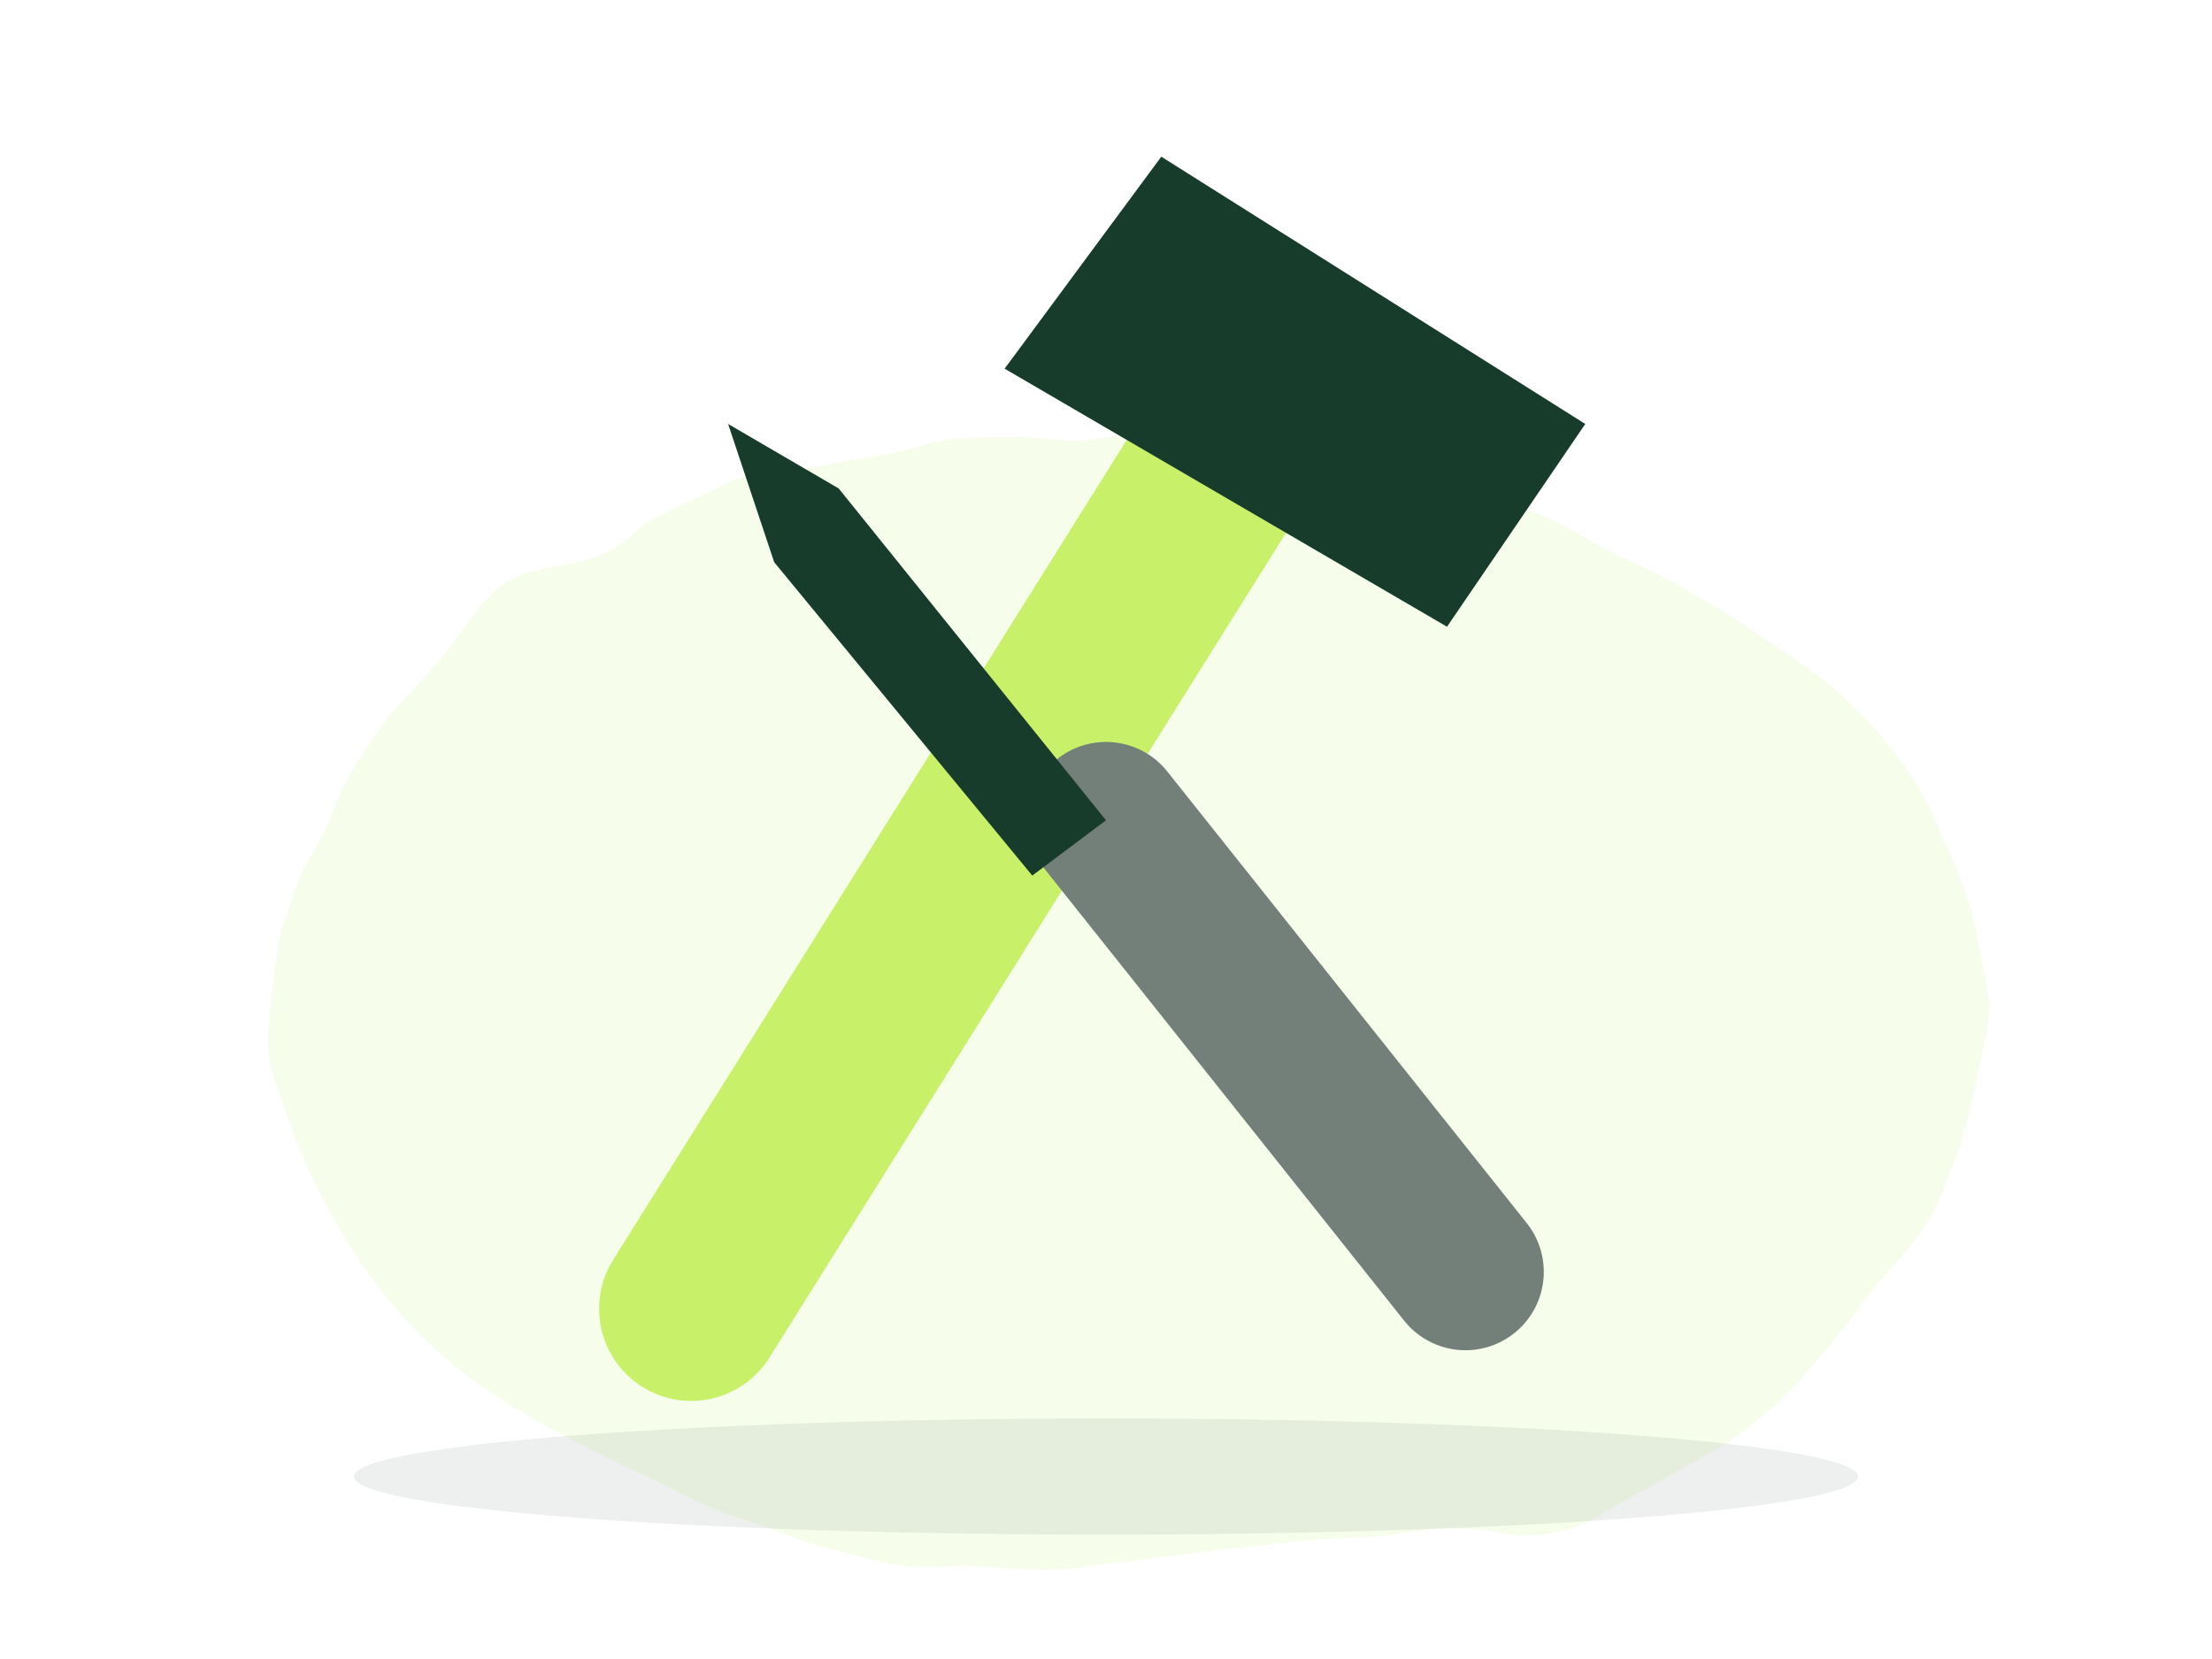
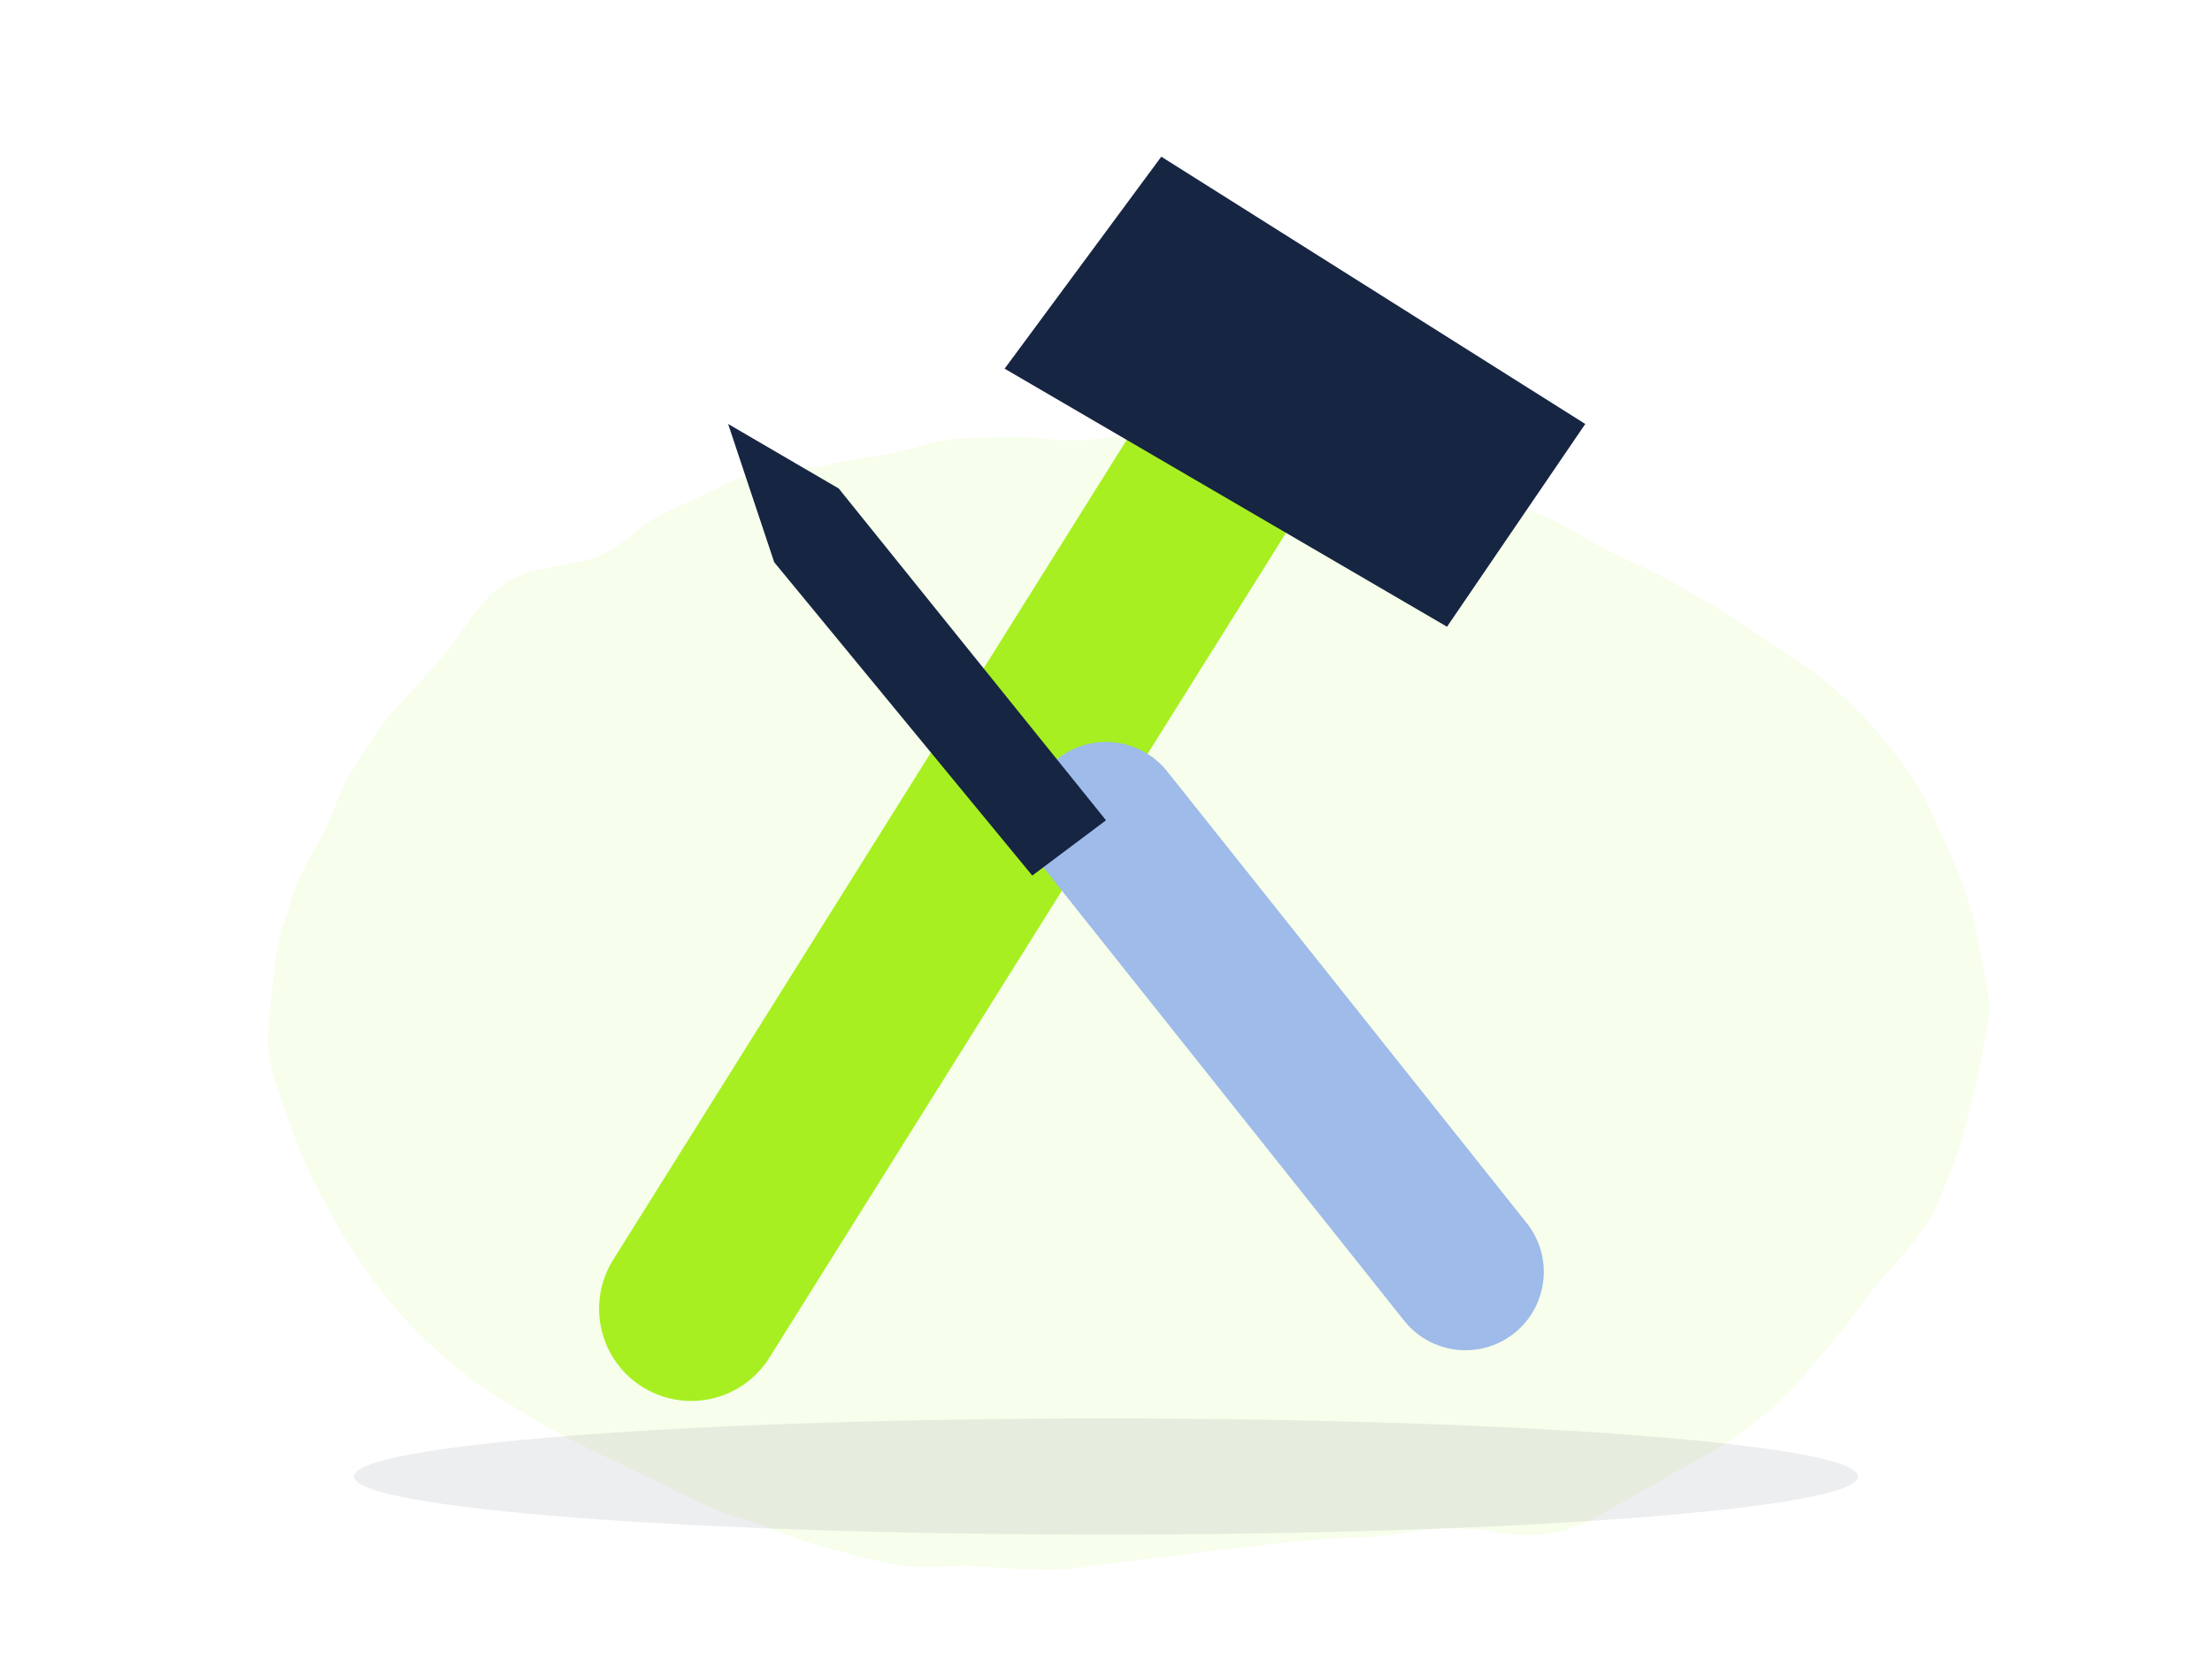
<svg xmlns="http://www.w3.org/2000/svg" width="240" height="180" viewBox="0 0 240 180" aria-hidden="true">
  <defs>
    <filter id="wash">
      <feTurbulence type="fractalNoise" baseFrequency=".025" numOctaves="3" seed="12" />
      <feDisplacementMap in="SourceGraphic" scale="9" />
    </filter>
  </defs>
-   <ellipse cx="122.4" cy="109.8" rx="93.6" ry="61.2" fill="#F2FCE2" opacity=".7" filter="url(#wash)" />
-   <ellipse cx="120.0" cy="160.2" rx="81.6" ry="6.3" fill="#173C2C" opacity=".08" />
-   <path d="M75 142l57-91" stroke="#C8F169" stroke-width="20" stroke-linecap="round" />
-   <path d="M109 40l48 28 15-22-46-29z" fill="#173C2C" />
-   <path d="M159 138l-39-49" stroke="#738079" stroke-width="17" stroke-linecap="round" />
-   <path d="M120 89L91 53l-12-7 5 15 28 34" fill="#173C2C" />
+   <ellipse cx="122.4" cy="109.8" rx="93.6" ry="61.2" fill="#F4FDE3" opacity=".7" filter="url(#wash)" />
+   <ellipse cx="120.0" cy="160.2" rx="81.6" ry="6.3" fill="#162542" opacity=".08" />
+   <path d="M75 142l57-91" stroke="#A7EF21" stroke-width="20" stroke-linecap="round" />
+   <path d="M109 40l48 28 15-22-46-29z" fill="#162542" />
+   <path d="M159 138l-39-49" stroke="#9EBBE9" stroke-width="17" stroke-linecap="round" />
+   <path d="M120 89L91 53l-12-7 5 15 28 34" fill="#162542" />
</svg>
